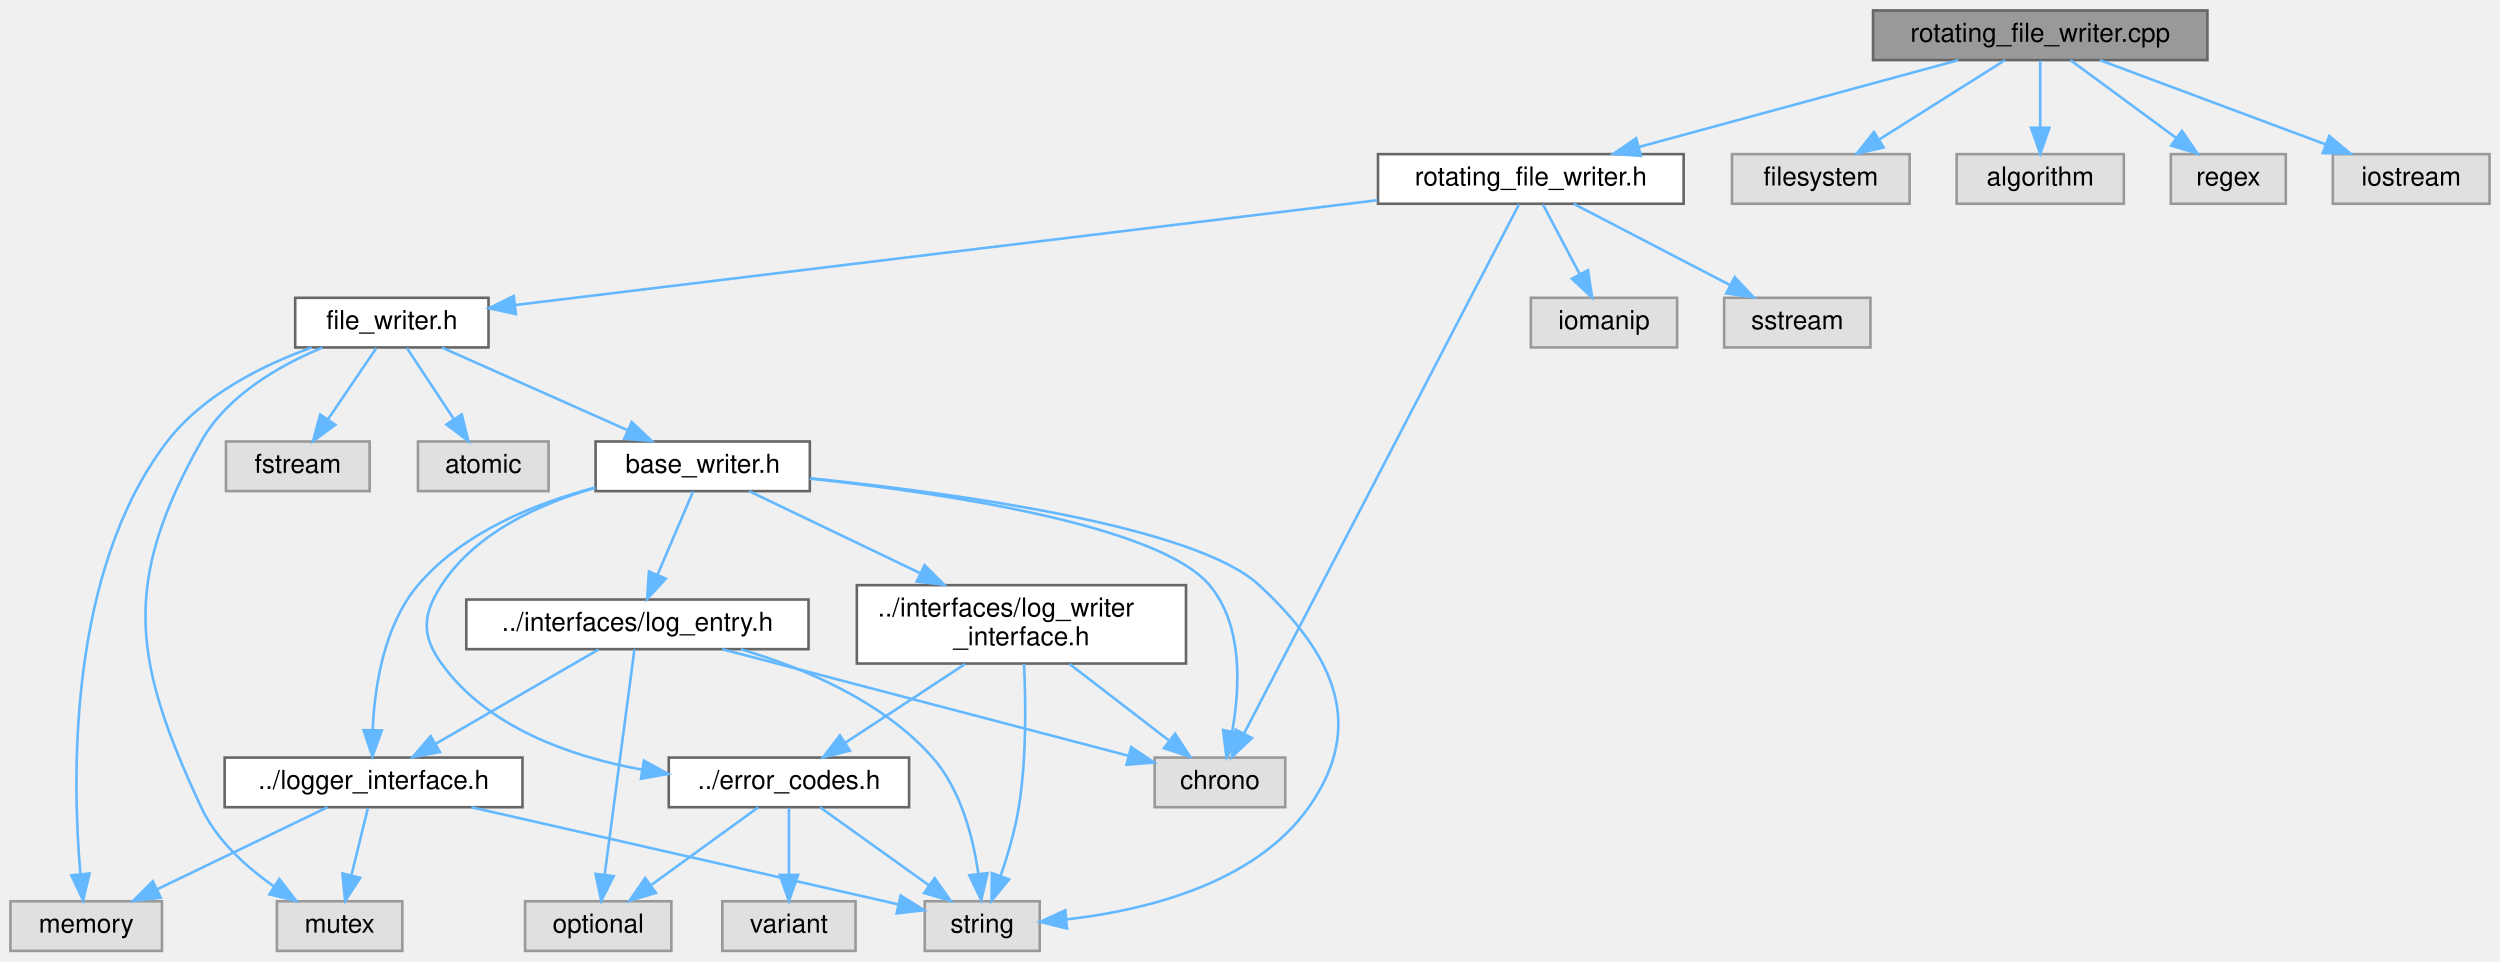
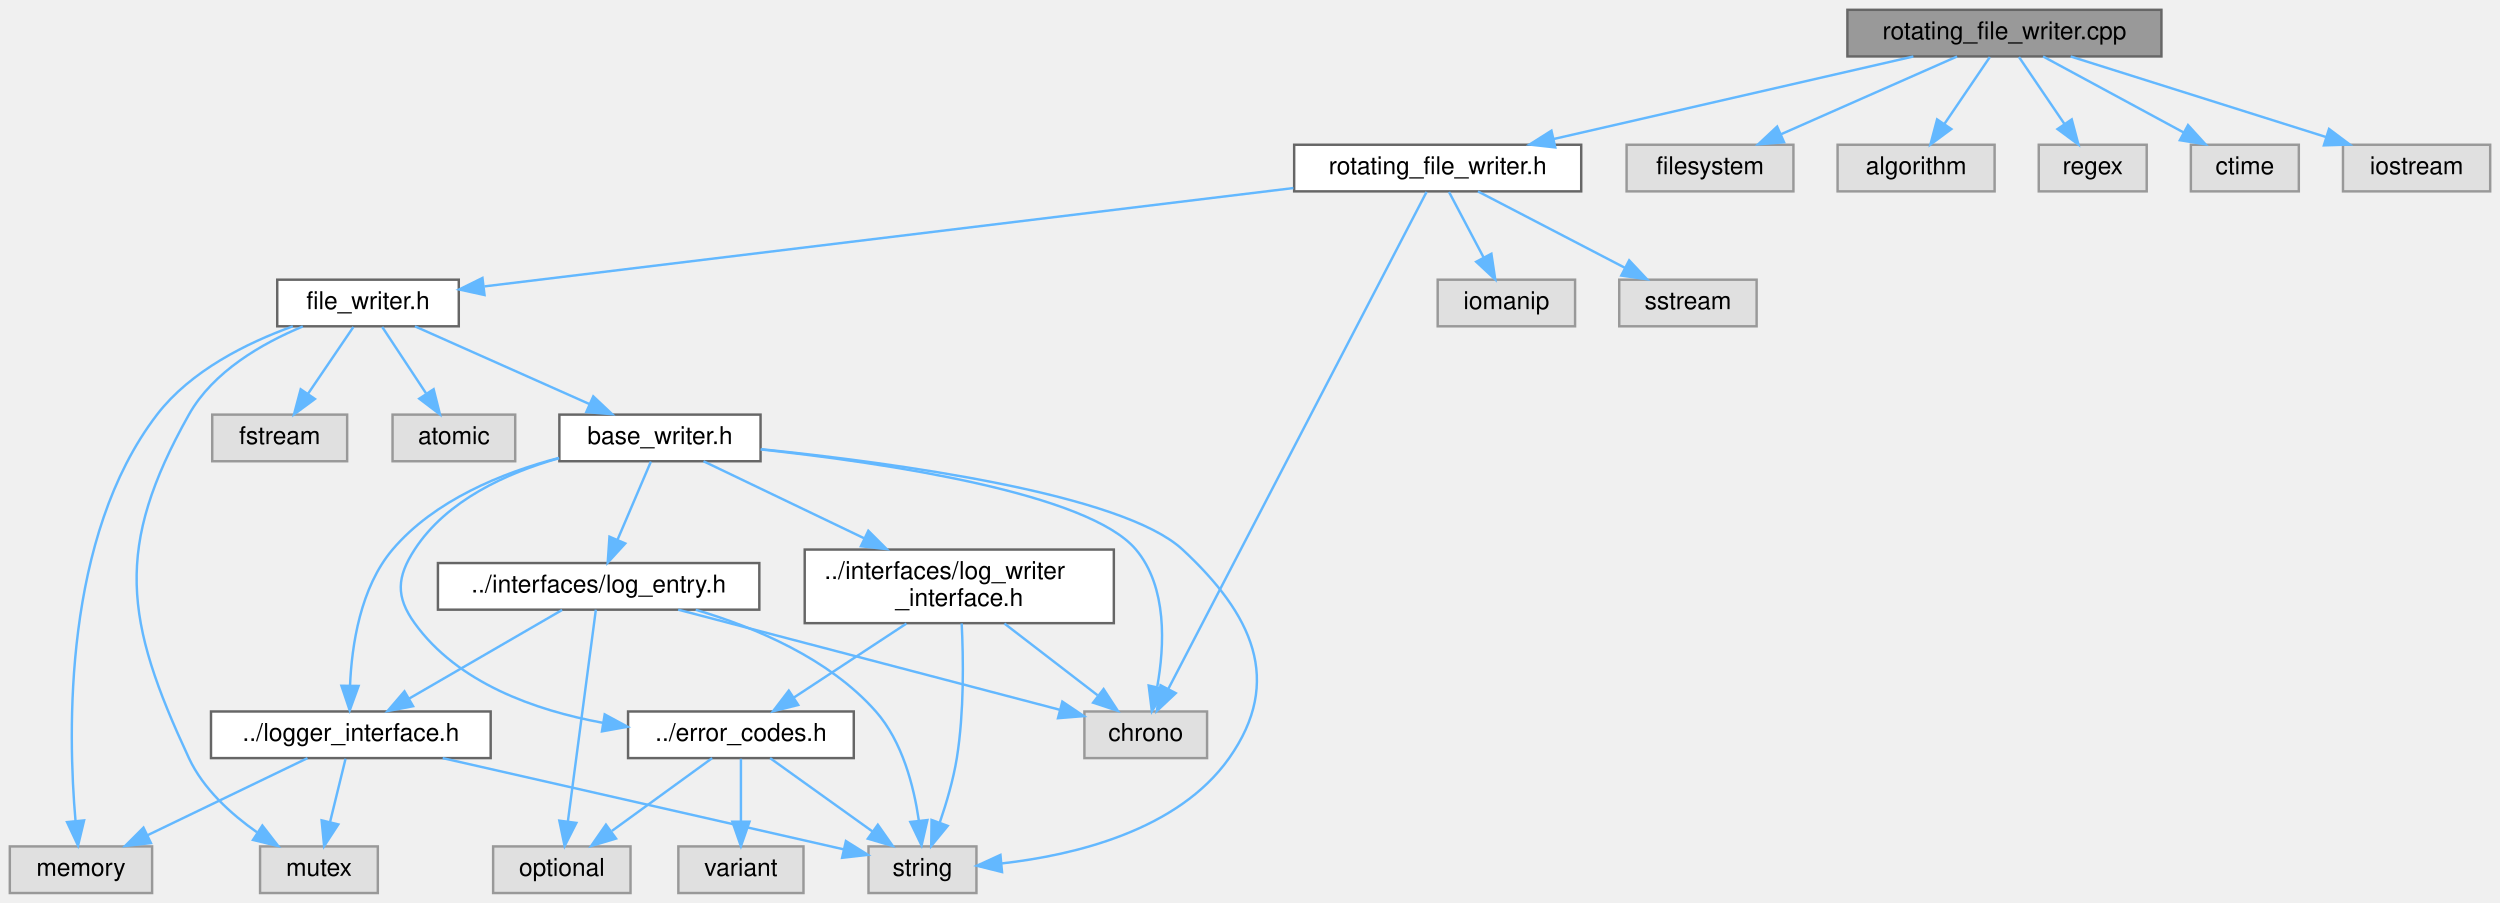
- <svg xmlns="http://www.w3.org/2000/svg" xmlns:xlink="http://www.w3.org/1999/xlink" width="957pt" height="368pt" viewBox="0.00 0.00 957.00 368.00">
+ <svg xmlns="http://www.w3.org/2000/svg" xmlns:xlink="http://www.w3.org/1999/xlink" width="1019pt" height="368pt" viewBox="0.00 0.00 1019.00 368.00">
  <g id="graph0" class="graph" transform="scale(1 1) rotate(0) translate(4 364)">
    <g id="Node000001" class="node">
      <g id="a_Node000001">
        <a xlink:title=" ">
-           <polygon fill="#999999" stroke="#666666" points="841,-360 713,-360 713,-341 841,-341 841,-360" />
-           <text text-anchor="middle" x="777" y="-348" font-family="Helvetica,sans-Serif" font-size="10.00">rotating_file_writer.cpp</text>
+           <polygon fill="#999999" stroke="#666666" points="877,-360 749,-360 749,-341 877,-341 877,-360" />
+           <text text-anchor="middle" x="813" y="-348" font-family="Helvetica,sans-Serif" font-size="10.00">rotating_file_writer.cpp</text>
        </a>
      </g>
    </g>
    <g id="Node000002" class="node">
      <g id="a_Node000002">
        <a xlink:href="rotating__file__writer_8h.html" target="_top" xlink:title=" ">
          <polygon fill="white" stroke="#666666" points="640.5,-305 523.5,-305 523.5,-286 640.5,-286 640.5,-305" />
          <text text-anchor="middle" x="582" y="-293" font-family="Helvetica,sans-Serif" font-size="10.00">rotating_file_writer.h</text>
        </a>
      </g>
    </g>
    <g id="edge1_Node000001_Node000002" class="edge">
      <g id="a_edge1_Node000001_Node000002">
        <a xlink:title=" ">
-           <path fill="none" stroke="#63b8ff" d="M745.67,-340.98C712.51,-331.97 660,-317.7 623.44,-307.76" />
-           <polygon fill="#63b8ff" stroke="#63b8ff" points="624.14,-304.33 613.58,-305.08 622.31,-311.08 624.14,-304.33" />
+           <path fill="none" stroke="#63b8ff" d="M775.89,-340.98C736.01,-331.84 672.54,-317.27 629.16,-307.32" />
+           <polygon fill="#63b8ff" stroke="#63b8ff" points="629.93,-303.91 619.41,-305.08 628.37,-310.73 629.93,-303.91" />
        </a>
      </g>
    </g>
    <g id="Node000019" class="node">
      <g id="a_Node000019">
        <a xlink:title=" ">
          <polygon fill="#e0e0e0" stroke="#999999" points="727,-305 659,-305 659,-286 727,-286 727,-305" />
          <text text-anchor="middle" x="693" y="-293" font-family="Helvetica,sans-Serif" font-size="10.00">filesystem</text>
        </a>
      </g>
    </g>
    <g id="edge30_Node000001_Node000019" class="edge">
      <g id="a_edge30_Node000001_Node000019">
        <a xlink:title=" ">
-           <path fill="none" stroke="#63b8ff" d="M763.5,-340.98C750.6,-332.84 730.9,-320.41 715.6,-310.76" />
-           <polygon fill="#63b8ff" stroke="#63b8ff" points="717.07,-307.55 706.74,-305.17 713.33,-313.47 717.07,-307.55" />
+           <path fill="none" stroke="#63b8ff" d="M793.72,-340.98C774.33,-332.42 744.19,-319.11 721.93,-309.28" />
+           <polygon fill="#63b8ff" stroke="#63b8ff" points="723.19,-306.01 712.63,-305.17 720.36,-312.41 723.19,-306.01" />
        </a>
      </g>
    </g>
    <g id="Node000020" class="node">
      <g id="a_Node000020">
        <a xlink:title=" ">
          <polygon fill="#e0e0e0" stroke="#999999" points="809,-305 745,-305 745,-286 809,-286 809,-305" />
          <text text-anchor="middle" x="777" y="-293" font-family="Helvetica,sans-Serif" font-size="10.00">algorithm</text>
        </a>
      </g>
    </g>
    <g id="edge31_Node000001_Node000020" class="edge">
      <g id="a_edge31_Node000001_Node000020">
        <a xlink:title=" ">
-           <path fill="none" stroke="#63b8ff" d="M777,-340.75C777,-333.8 777,-323.85 777,-315.13" />
-           <polygon fill="#63b8ff" stroke="#63b8ff" points="780.5,-315.09 777,-305.09 773.5,-315.09 780.5,-315.09" />
+           <path fill="none" stroke="#63b8ff" d="M807.06,-340.75C802.02,-333.34 794.66,-322.5 788.49,-313.41" />
+           <polygon fill="#63b8ff" stroke="#63b8ff" points="791.35,-311.39 782.83,-305.09 785.56,-315.33 791.35,-311.39" />
        </a>
      </g>
    </g>
    <g id="Node000021" class="node">
      <g id="a_Node000021">
        <a xlink:title=" ">
          <polygon fill="#e0e0e0" stroke="#999999" points="871,-305 827,-305 827,-286 871,-286 871,-305" />
          <text text-anchor="middle" x="849" y="-293" font-family="Helvetica,sans-Serif" font-size="10.00">regex</text>
        </a>
      </g>
    </g>
    <g id="edge32_Node000001_Node000021" class="edge">
      <g id="a_edge32_Node000001_Node000021">
        <a xlink:title=" ">
-           <path fill="none" stroke="#63b8ff" d="M788.57,-340.98C799.42,-333 815.88,-320.88 828.88,-311.31" />
-           <polygon fill="#63b8ff" stroke="#63b8ff" points="831.24,-313.92 837.22,-305.17 827.09,-308.28 831.24,-313.92" />
+           <path fill="none" stroke="#63b8ff" d="M818.94,-340.75C823.98,-333.34 831.34,-322.5 837.51,-313.41" />
+           <polygon fill="#63b8ff" stroke="#63b8ff" points="840.44,-315.33 843.17,-305.09 834.65,-311.39 840.44,-315.33" />
        </a>
      </g>
    </g>
    <g id="Node000022" class="node">
      <g id="a_Node000022">
        <a xlink:title=" ">
-           <polygon fill="#e0e0e0" stroke="#999999" points="949,-305 889,-305 889,-286 949,-286 949,-305" />
-           <text text-anchor="middle" x="919" y="-293" font-family="Helvetica,sans-Serif" font-size="10.00">iostream</text>
+           <polygon fill="#e0e0e0" stroke="#999999" points="933,-305 889,-305 889,-286 933,-286 933,-305" />
+           <text text-anchor="middle" x="911" y="-293" font-family="Helvetica,sans-Serif" font-size="10.00">ctime</text>
        </a>
      </g>
    </g>
    <g id="edge33_Node000001_Node000022" class="edge">
      <g id="a_edge33_Node000001_Node000022">
        <a xlink:title=" ">
-           <path fill="none" stroke="#63b8ff" d="M799.81,-340.98C823.17,-332.27 859.7,-318.63 886.17,-308.75" />
-           <polygon fill="#63b8ff" stroke="#63b8ff" points="887.63,-311.95 895.77,-305.17 885.18,-305.39 887.63,-311.95" />
+           <path fill="none" stroke="#63b8ff" d="M828.75,-340.98C844.23,-332.61 868.09,-319.7 886.14,-309.95" />
+           <polygon fill="#63b8ff" stroke="#63b8ff" points="887.84,-313.01 894.97,-305.17 884.51,-306.85 887.84,-313.01" />
+         </a>
+       </g>
+     </g>
+     <g id="Node000023" class="node">
+       <g id="a_Node000023">
+         <a xlink:title=" ">
+           <polygon fill="#e0e0e0" stroke="#999999" points="1011,-305 951,-305 951,-286 1011,-286 1011,-305" />
+           <text text-anchor="middle" x="981" y="-293" font-family="Helvetica,sans-Serif" font-size="10.00">iostream</text>
+         </a>
+       </g>
+     </g>
+     <g id="edge34_Node000001_Node000023" class="edge">
+       <g id="a_edge34_Node000001_Node000023">
+         <a xlink:title=" ">
+           <path fill="none" stroke="#63b8ff" d="M839.99,-340.98C868.2,-332.09 912.64,-318.07 944.08,-308.15" />
+           <polygon fill="#63b8ff" stroke="#63b8ff" points="945.31,-311.43 953.8,-305.08 943.21,-304.75 945.31,-311.43" />
        </a>
      </g>
    </g>
    <g id="Node000003" class="node">
      <g id="a_Node000003">
        <a xlink:href="file__writer_8h.html" target="_top" xlink:title=" ">
          <polygon fill="white" stroke="#666666" points="183,-250 109,-250 109,-231 183,-231 183,-250" />
          <text text-anchor="middle" x="146" y="-238" font-family="Helvetica,sans-Serif" font-size="10.00">file_writer.h</text>
        </a>
      </g>
    </g>
    <g id="edge2_Node000002_Node000003" class="edge">
      <g id="a_edge2_Node000002_Node000003">
        <a xlink:title=" ">
          <path fill="none" stroke="#63b8ff" d="M523.2,-287.35C435.89,-276.74 273.66,-257.02 193.44,-247.27" />
          <polygon fill="#63b8ff" stroke="#63b8ff" points="193.49,-243.75 183.14,-246.01 192.65,-250.7 193.49,-243.75" />
        </a>
      </g>
    </g>
    <g id="Node000006" class="node">
      <g id="a_Node000006">
        <a xlink:title=" ">
          <polygon fill="#e0e0e0" stroke="#999999" points="488,-74 438,-74 438,-55 488,-55 488,-74" />
          <text text-anchor="middle" x="463" y="-62" font-family="Helvetica,sans-Serif" font-size="10.00">chrono</text>
        </a>
      </g>
    </g>
    <g id="edge27_Node000002_Node000006" class="edge">
      <g id="a_edge27_Node000002_Node000006">
        <a xlink:title=" ">
          <path fill="none" stroke="#63b8ff" d="M577.48,-285.8C559.96,-252.08 496.28,-129.54 472.26,-83.31" />
          <polygon fill="#63b8ff" stroke="#63b8ff" points="475.24,-81.47 467.52,-74.21 469.03,-84.69 475.24,-81.47" />
        </a>
      </g>
    </g>
    <g id="Node000017" class="node">
      <g id="a_Node000017">
        <a xlink:title=" ">
          <polygon fill="#e0e0e0" stroke="#999999" points="638,-250 582,-250 582,-231 638,-231 638,-250" />
          <text text-anchor="middle" x="610" y="-238" font-family="Helvetica,sans-Serif" font-size="10.00">iomanip</text>
        </a>
      </g>
    </g>
    <g id="edge28_Node000002_Node000017" class="edge">
      <g id="a_edge28_Node000002_Node000017">
        <a xlink:title=" ">
          <path fill="none" stroke="#63b8ff" d="M586.62,-285.75C590.46,-278.49 596.02,-267.95 600.76,-258.98" />
          <polygon fill="#63b8ff" stroke="#63b8ff" points="603.89,-260.57 605.46,-250.09 597.7,-257.3 603.89,-260.57" />
        </a>
      </g>
    </g>
    <g id="Node000018" class="node">
      <g id="a_Node000018">
        <a xlink:title=" ">
          <polygon fill="#e0e0e0" stroke="#999999" points="712,-250 656,-250 656,-231 712,-231 712,-250" />
          <text text-anchor="middle" x="684" y="-238" font-family="Helvetica,sans-Serif" font-size="10.00">sstream</text>
        </a>
      </g>
    </g>
    <g id="edge29_Node000002_Node000018" class="edge">
      <g id="a_edge29_Node000002_Node000018">
        <a xlink:title=" ">
          <path fill="none" stroke="#63b8ff" d="M598.39,-285.98C614.57,-277.57 639.57,-264.59 658.38,-254.81" />
          <polygon fill="#63b8ff" stroke="#63b8ff" points="660.05,-257.89 667.31,-250.17 656.83,-251.68 660.05,-257.89" />
        </a>
      </g>
    </g>
    <g id="Node000004" class="node">
      <g id="a_Node000004">
        <a xlink:href="base__writer_8h.html" target="_top" xlink:title=" ">
          <polygon fill="white" stroke="#666666" points="306,-195 224,-195 224,-176 306,-176 306,-195" />
          <text text-anchor="middle" x="265" y="-183" font-family="Helvetica,sans-Serif" font-size="10.00">base_writer.h</text>
        </a>
      </g>
    </g>
    <g id="edge3_Node000003_Node000004" class="edge">
      <g id="a_edge3_Node000003_Node000004">
        <a xlink:title=" ">
          <path fill="none" stroke="#63b8ff" d="M165.12,-230.98C184.35,-222.42 214.23,-209.11 236.31,-199.28" />
          <polygon fill="#63b8ff" stroke="#63b8ff" points="237.82,-202.44 245.53,-195.17 234.97,-196.04 237.82,-202.44" />
        </a>
      </g>
    </g>
    <g id="Node000008" class="node">
      <g id="a_Node000008">
        <a xlink:title=" ">
          <polygon fill="#e0e0e0" stroke="#999999" points="58,-19 0,-19 0,0 58,0 58,-19" />
          <text text-anchor="middle" x="29" y="-7" font-family="Helvetica,sans-Serif" font-size="10.00">memory</text>
        </a>
      </g>
    </g>
    <g id="edge26_Node000003_Node000008" class="edge">
      <g id="a_edge26_Node000003_Node000008">
        <a xlink:title=" ">
          <path fill="none" stroke="#63b8ff" d="M115.36,-230.99C96.63,-224.23 73.71,-212.88 60,-195 21.84,-145.22 23.61,-65.56 26.78,-29.43" />
          <polygon fill="#63b8ff" stroke="#63b8ff" points="30.28,-29.62 27.81,-19.31 23.32,-28.91 30.28,-29.62" />
        </a>
      </g>
    </g>
    <g id="Node000009" class="node">
      <g id="a_Node000009">
        <a xlink:title=" ">
          <polygon fill="#e0e0e0" stroke="#999999" points="150,-19 102,-19 102,0 150,0 150,-19" />
          <text text-anchor="middle" x="126" y="-7" font-family="Helvetica,sans-Serif" font-size="10.00">mutex</text>
        </a>
      </g>
    </g>
    <g id="edge24_Node000003_Node000009" class="edge">
      <g id="a_edge24_Node000003_Node000009">
        <a xlink:title=" ">
          <path fill="none" stroke="#63b8ff" d="M119.43,-230.94C102.87,-224.06 82.88,-212.6 73,-195 42.53,-140.75 46.71,-111.4 73,-55 78.83,-42.49 90.09,-32.25 100.75,-24.76" />
          <polygon fill="#63b8ff" stroke="#63b8ff" points="102.94,-27.51 109.42,-19.13 99.12,-21.64 102.94,-27.51" />
        </a>
      </g>
    </g>
    <g id="Node000015" class="node">
      <g id="a_Node000015">
        <a xlink:title=" ">
          <polygon fill="#e0e0e0" stroke="#999999" points="137.5,-195 82.5,-195 82.5,-176 137.5,-176 137.5,-195" />
          <text text-anchor="middle" x="110" y="-183" font-family="Helvetica,sans-Serif" font-size="10.00">fstream</text>
        </a>
      </g>
    </g>
    <g id="edge23_Node000003_Node000015" class="edge">
      <g id="a_edge23_Node000003_Node000015">
        <a xlink:title=" ">
          <path fill="none" stroke="#63b8ff" d="M140.06,-230.75C135.02,-223.34 127.66,-212.5 121.49,-203.41" />
          <polygon fill="#63b8ff" stroke="#63b8ff" points="124.35,-201.39 115.83,-195.09 118.56,-205.33 124.35,-201.39" />
        </a>
      </g>
    </g>
    <g id="Node000016" class="node">
      <g id="a_Node000016">
        <a xlink:title=" ">
          <polygon fill="#e0e0e0" stroke="#999999" points="206,-195 156,-195 156,-176 206,-176 206,-195" />
          <text text-anchor="middle" x="181" y="-183" font-family="Helvetica,sans-Serif" font-size="10.00">atomic</text>
        </a>
      </g>
    </g>
    <g id="edge25_Node000003_Node000016" class="edge">
      <g id="a_edge25_Node000003_Node000016">
        <a xlink:title=" ">
          <path fill="none" stroke="#63b8ff" d="M151.78,-230.75C156.62,-223.42 163.68,-212.73 169.64,-203.7" />
          <polygon fill="#63b8ff" stroke="#63b8ff" points="172.74,-205.36 175.33,-195.09 166.9,-201.5 172.74,-205.36" />
        </a>
      </g>
    </g>
    <g id="Node000005" class="node">
      <g id="a_Node000005">
        <a xlink:title=" ">
          <polygon fill="#e0e0e0" stroke="#999999" points="394,-19 350,-19 350,0 394,0 394,-19" />
          <text text-anchor="middle" x="372" y="-7" font-family="Helvetica,sans-Serif" font-size="10.00">string</text>
        </a>
      </g>
    </g>
    <g id="edge4_Node000004_Node000005" class="edge">
      <g id="a_edge4_Node000004_Node000005">
        <a xlink:title=" ">
          <path fill="none" stroke="#63b8ff" d="M306.33,-180.9C361.05,-175.31 453.5,-162.75 478,-140 506.37,-113.66 519.31,-86.63 497,-55 476.18,-25.5 434,-15.44 404.41,-12.08" />
          <polygon fill="#63b8ff" stroke="#63b8ff" points="404.43,-8.56 394.14,-11.12 403.78,-15.53 404.43,-8.56" />
        </a>
      </g>
    </g>
    <g id="edge5_Node000004_Node000006" class="edge">
      <g id="a_edge5_Node000004_Node000006">
        <a xlink:title=" ">
          <path fill="none" stroke="#63b8ff" d="M306,-180.81C356.98,-175.29 439.64,-163 459,-140 471.87,-124.7 470.68,-100.76 467.7,-84.17" />
          <polygon fill="#63b8ff" stroke="#63b8ff" points="471.04,-83.08 465.5,-74.05 464.2,-84.56 471.04,-83.08" />
        </a>
      </g>
    </g>
    <g id="Node000007" class="node">
      <g id="a_Node000007">
        <a xlink:href="logger__interface_8h.html" target="_top" xlink:title=" ">
          <polygon fill="white" stroke="#666666" points="196,-74 82,-74 82,-55 196,-55 196,-74" />
          <text text-anchor="middle" x="139" y="-62" font-family="Helvetica,sans-Serif" font-size="10.00">../logger_interface.h</text>
        </a>
      </g>
    </g>
    <g id="edge6_Node000004_Node000007" class="edge">
      <g id="a_edge6_Node000004_Node000007">
        <a xlink:title=" ">
          <path fill="none" stroke="#63b8ff" d="M223.74,-177.35C200.61,-171.25 173.06,-160.1 156,-140 142.89,-124.55 139.37,-101.01 138.67,-84.54" />
          <polygon fill="#63b8ff" stroke="#63b8ff" points="142.16,-84.41 138.54,-74.45 135.17,-84.49 142.16,-84.41" />
        </a>
      </g>
    </g>
    <g id="Node000010" class="node">
      <g id="a_Node000010">
        <a xlink:href="error__codes_8h.html" target="_top" xlink:title=" ">
          <polygon fill="white" stroke="#666666" points="344,-74 252,-74 252,-55 344,-55 344,-74" />
          <text text-anchor="middle" x="298" y="-62" font-family="Helvetica,sans-Serif" font-size="10.00">../error_codes.h</text>
        </a>
      </g>
    </g>
    <g id="edge10_Node000004_Node000010" class="edge">
      <g id="a_edge10_Node000004_Node000010">
        <a xlink:title=" ">
          <path fill="none" stroke="#63b8ff" d="M223.92,-177.26C202.47,-171.17 178.04,-160.08 165,-140 157.74,-128.82 157.21,-120.82 165,-110 182.48,-85.71 213.84,-74.49 241.71,-69.38" />
          <polygon fill="#63b8ff" stroke="#63b8ff" points="242.47,-72.81 251.79,-67.77 241.36,-65.89 242.47,-72.81" />
        </a>
      </g>
    </g>
    <g id="Node000013" class="node">
      <g id="a_Node000013">
        <a xlink:href="log__writer__interface_8h.html" target="_top" xlink:title=" ">
          <polygon fill="white" stroke="#666666" points="450,-140 324,-140 324,-110 450,-110 450,-140" />
          <text text-anchor="start" x="332" y="-128" font-family="Helvetica,sans-Serif" font-size="10.00">../interfaces/log_writer</text>
          <text text-anchor="middle" x="387" y="-117" font-family="Helvetica,sans-Serif" font-size="10.00">_interface.h</text>
        </a>
      </g>
    </g>
    <g id="edge14_Node000004_Node000013" class="edge">
      <g id="a_edge14_Node000004_Node000013">
        <a xlink:title=" ">
          <path fill="none" stroke="#63b8ff" d="M282.74,-175.99C299.86,-167.79 326.34,-155.09 348.32,-144.55" />
          <polygon fill="#63b8ff" stroke="#63b8ff" points="349.93,-147.66 357.43,-140.18 346.9,-141.35 349.93,-147.66" />
        </a>
      </g>
    </g>
    <g id="Node000014" class="node">
      <g id="a_Node000014">
        <a xlink:href="log__entry_8h.html" target="_top" xlink:title=" ">
          <polygon fill="white" stroke="#666666" points="305.5,-134.5 174.5,-134.5 174.5,-115.5 305.5,-115.5 305.5,-134.5" />
          <text text-anchor="middle" x="240" y="-122.5" font-family="Helvetica,sans-Serif" font-size="10.00">../interfaces/log_entry.h</text>
        </a>
      </g>
    </g>
    <g id="edge18_Node000004_Node000014" class="edge">
      <g id="a_edge18_Node000004_Node000014">
        <a xlink:title=" ">
          <path fill="none" stroke="#63b8ff" d="M261.31,-175.87C257.73,-167.49 252.18,-154.51 247.65,-143.89" />
          <polygon fill="#63b8ff" stroke="#63b8ff" points="250.85,-142.49 243.7,-134.67 244.42,-145.24 250.85,-142.49" />
        </a>
      </g>
    </g>
    <g id="edge9_Node000007_Node000005" class="edge">
      <g id="a_edge9_Node000007_Node000005">
        <a xlink:title=" ">
          <path fill="none" stroke="#63b8ff" d="M176.44,-54.98C221.71,-44.69 297.16,-27.52 339.9,-17.8" />
          <polygon fill="#63b8ff" stroke="#63b8ff" points="340.79,-21.19 349.77,-15.56 339.24,-14.36 340.79,-21.19" />
        </a>
      </g>
    </g>
    <g id="edge7_Node000007_Node000008" class="edge">
      <g id="a_edge7_Node000007_Node000008">
        <a xlink:title=" ">
          <path fill="none" stroke="#63b8ff" d="M121.33,-54.98C103.71,-46.5 76.42,-33.35 56.07,-23.54" />
          <polygon fill="#63b8ff" stroke="#63b8ff" points="57.52,-20.36 46.99,-19.17 54.48,-26.66 57.52,-20.36" />
        </a>
      </g>
    </g>
    <g id="edge8_Node000007_Node000009" class="edge">
      <g id="a_edge8_Node000007_Node000009">
        <a xlink:title=" ">
          <path fill="none" stroke="#63b8ff" d="M136.85,-54.75C135.13,-47.72 132.65,-37.62 130.5,-28.84" />
          <polygon fill="#63b8ff" stroke="#63b8ff" points="133.89,-27.97 128.11,-19.09 127.09,-29.63 133.89,-27.97" />
        </a>
      </g>
    </g>
    <g id="edge11_Node000010_Node000005" class="edge">
      <g id="a_edge11_Node000010_Node000005">
        <a xlink:title=" ">
          <path fill="none" stroke="#63b8ff" d="M309.89,-54.98C321.15,-46.92 338.29,-34.65 351.71,-25.03" />
          <polygon fill="#63b8ff" stroke="#63b8ff" points="353.8,-27.84 359.89,-19.17 349.73,-22.15 353.8,-27.84" />
        </a>
      </g>
    </g>
    <g id="Node000011" class="node">
      <g id="a_Node000011">
        <a xlink:title=" ">
          <polygon fill="#e0e0e0" stroke="#999999" points="253,-19 197,-19 197,0 253,0 253,-19" />
          <text text-anchor="middle" x="225" y="-7" font-family="Helvetica,sans-Serif" font-size="10.00">optional</text>
        </a>
      </g>
    </g>
    <g id="edge12_Node000010_Node000011" class="edge">
      <g id="a_edge12_Node000010_Node000011">
        <a xlink:title=" ">
          <path fill="none" stroke="#63b8ff" d="M286.27,-54.98C275.27,-47 258.58,-34.88 245.4,-25.31" />
          <polygon fill="#63b8ff" stroke="#63b8ff" points="247.09,-22.21 236.94,-19.17 242.98,-27.88 247.09,-22.21" />
        </a>
      </g>
    </g>
    <g id="Node000012" class="node">
      <g id="a_Node000012">
        <a xlink:title=" ">
          <polygon fill="#e0e0e0" stroke="#999999" points="323.5,-19 272.5,-19 272.5,0 323.5,0 323.5,-19" />
          <text text-anchor="middle" x="298" y="-7" font-family="Helvetica,sans-Serif" font-size="10.00">variant</text>
        </a>
      </g>
    </g>
    <g id="edge13_Node000010_Node000012" class="edge">
      <g id="a_edge13_Node000010_Node000012">
        <a xlink:title=" ">
          <path fill="none" stroke="#63b8ff" d="M298,-54.75C298,-47.8 298,-37.85 298,-29.13" />
          <polygon fill="#63b8ff" stroke="#63b8ff" points="301.5,-29.09 298,-19.09 294.5,-29.09 301.5,-29.09" />
        </a>
      </g>
    </g>
    <g id="edge15_Node000013_Node000005" class="edge">
      <g id="a_edge15_Node000013_Node000005">
        <a xlink:title=" ">
          <path fill="none" stroke="#63b8ff" d="M387.98,-109.89C388.68,-95.87 389.03,-73.81 386,-55 384.58,-46.2 381.8,-36.75 379.08,-28.83" />
          <polygon fill="#63b8ff" stroke="#63b8ff" points="382.28,-27.37 375.56,-19.18 375.7,-29.78 382.28,-27.37" />
        </a>
      </g>
    </g>
    <g id="edge16_Node000013_Node000006" class="edge">
      <g id="a_edge16_Node000013_Node000006">
        <a xlink:title=" ">
          <path fill="none" stroke="#63b8ff" d="M405.4,-109.84C416.88,-101 431.65,-89.63 443.36,-80.62" />
          <polygon fill="#63b8ff" stroke="#63b8ff" points="445.82,-83.14 451.61,-74.27 441.55,-77.59 445.82,-83.14" />
        </a>
      </g>
    </g>
    <g id="edge17_Node000013_Node000010" class="edge">
      <g id="a_edge17_Node000013_Node000010">
        <a xlink:title=" ">
          <path fill="none" stroke="#63b8ff" d="M365.46,-109.84C351.53,-100.68 333.47,-88.82 319.55,-79.66" />
          <polygon fill="#63b8ff" stroke="#63b8ff" points="321.35,-76.66 311.08,-74.09 317.51,-82.51 321.35,-76.66" />
        </a>
      </g>
    </g>
    <g id="edge19_Node000014_Node000005" class="edge">
      <g id="a_edge19_Node000014_Node000005">
        <a xlink:title=" ">
          <path fill="none" stroke="#63b8ff" d="M279.58,-115.45C303.92,-108.25 333.99,-95.56 353,-74 363.82,-61.73 368.48,-43.5 370.49,-29.71" />
          <polygon fill="#63b8ff" stroke="#63b8ff" points="374.01,-29.74 371.63,-19.41 367.05,-28.97 374.01,-29.74" />
        </a>
      </g>
    </g>
    <g id="edge20_Node000014_Node000006" class="edge">
      <g id="a_edge20_Node000014_Node000006">
        <a xlink:title=" ">
          <path fill="none" stroke="#63b8ff" d="M272.43,-115.49C313.83,-104.63 385.2,-85.91 427.86,-74.72" />
          <polygon fill="#63b8ff" stroke="#63b8ff" points="429.01,-78.03 437.8,-72.11 427.24,-71.26 429.01,-78.03" />
        </a>
      </g>
    </g>
    <g id="edge22_Node000014_Node000007" class="edge">
      <g id="a_edge22_Node000014_Node000007">
        <a xlink:title=" ">
          <path fill="none" stroke="#63b8ff" d="M225.1,-115.37C208.69,-105.86 182.07,-90.45 162.77,-79.27" />
          <polygon fill="#63b8ff" stroke="#63b8ff" points="164.37,-76.15 153.96,-74.17 160.86,-82.21 164.37,-76.15" />
        </a>
      </g>
    </g>
    <g id="edge21_Node000014_Node000011" class="edge">
      <g id="a_edge21_Node000014_Node000011">
        <a xlink:title=" ">
          <path fill="none" stroke="#63b8ff" d="M238.87,-115.47C236.46,-97.23 230.76,-54.07 227.46,-29.14" />
          <polygon fill="#63b8ff" stroke="#63b8ff" points="230.92,-28.59 226.14,-19.13 223.98,-29.5 230.92,-28.59" />
        </a>
      </g>
    </g>
  </g>
</svg>
